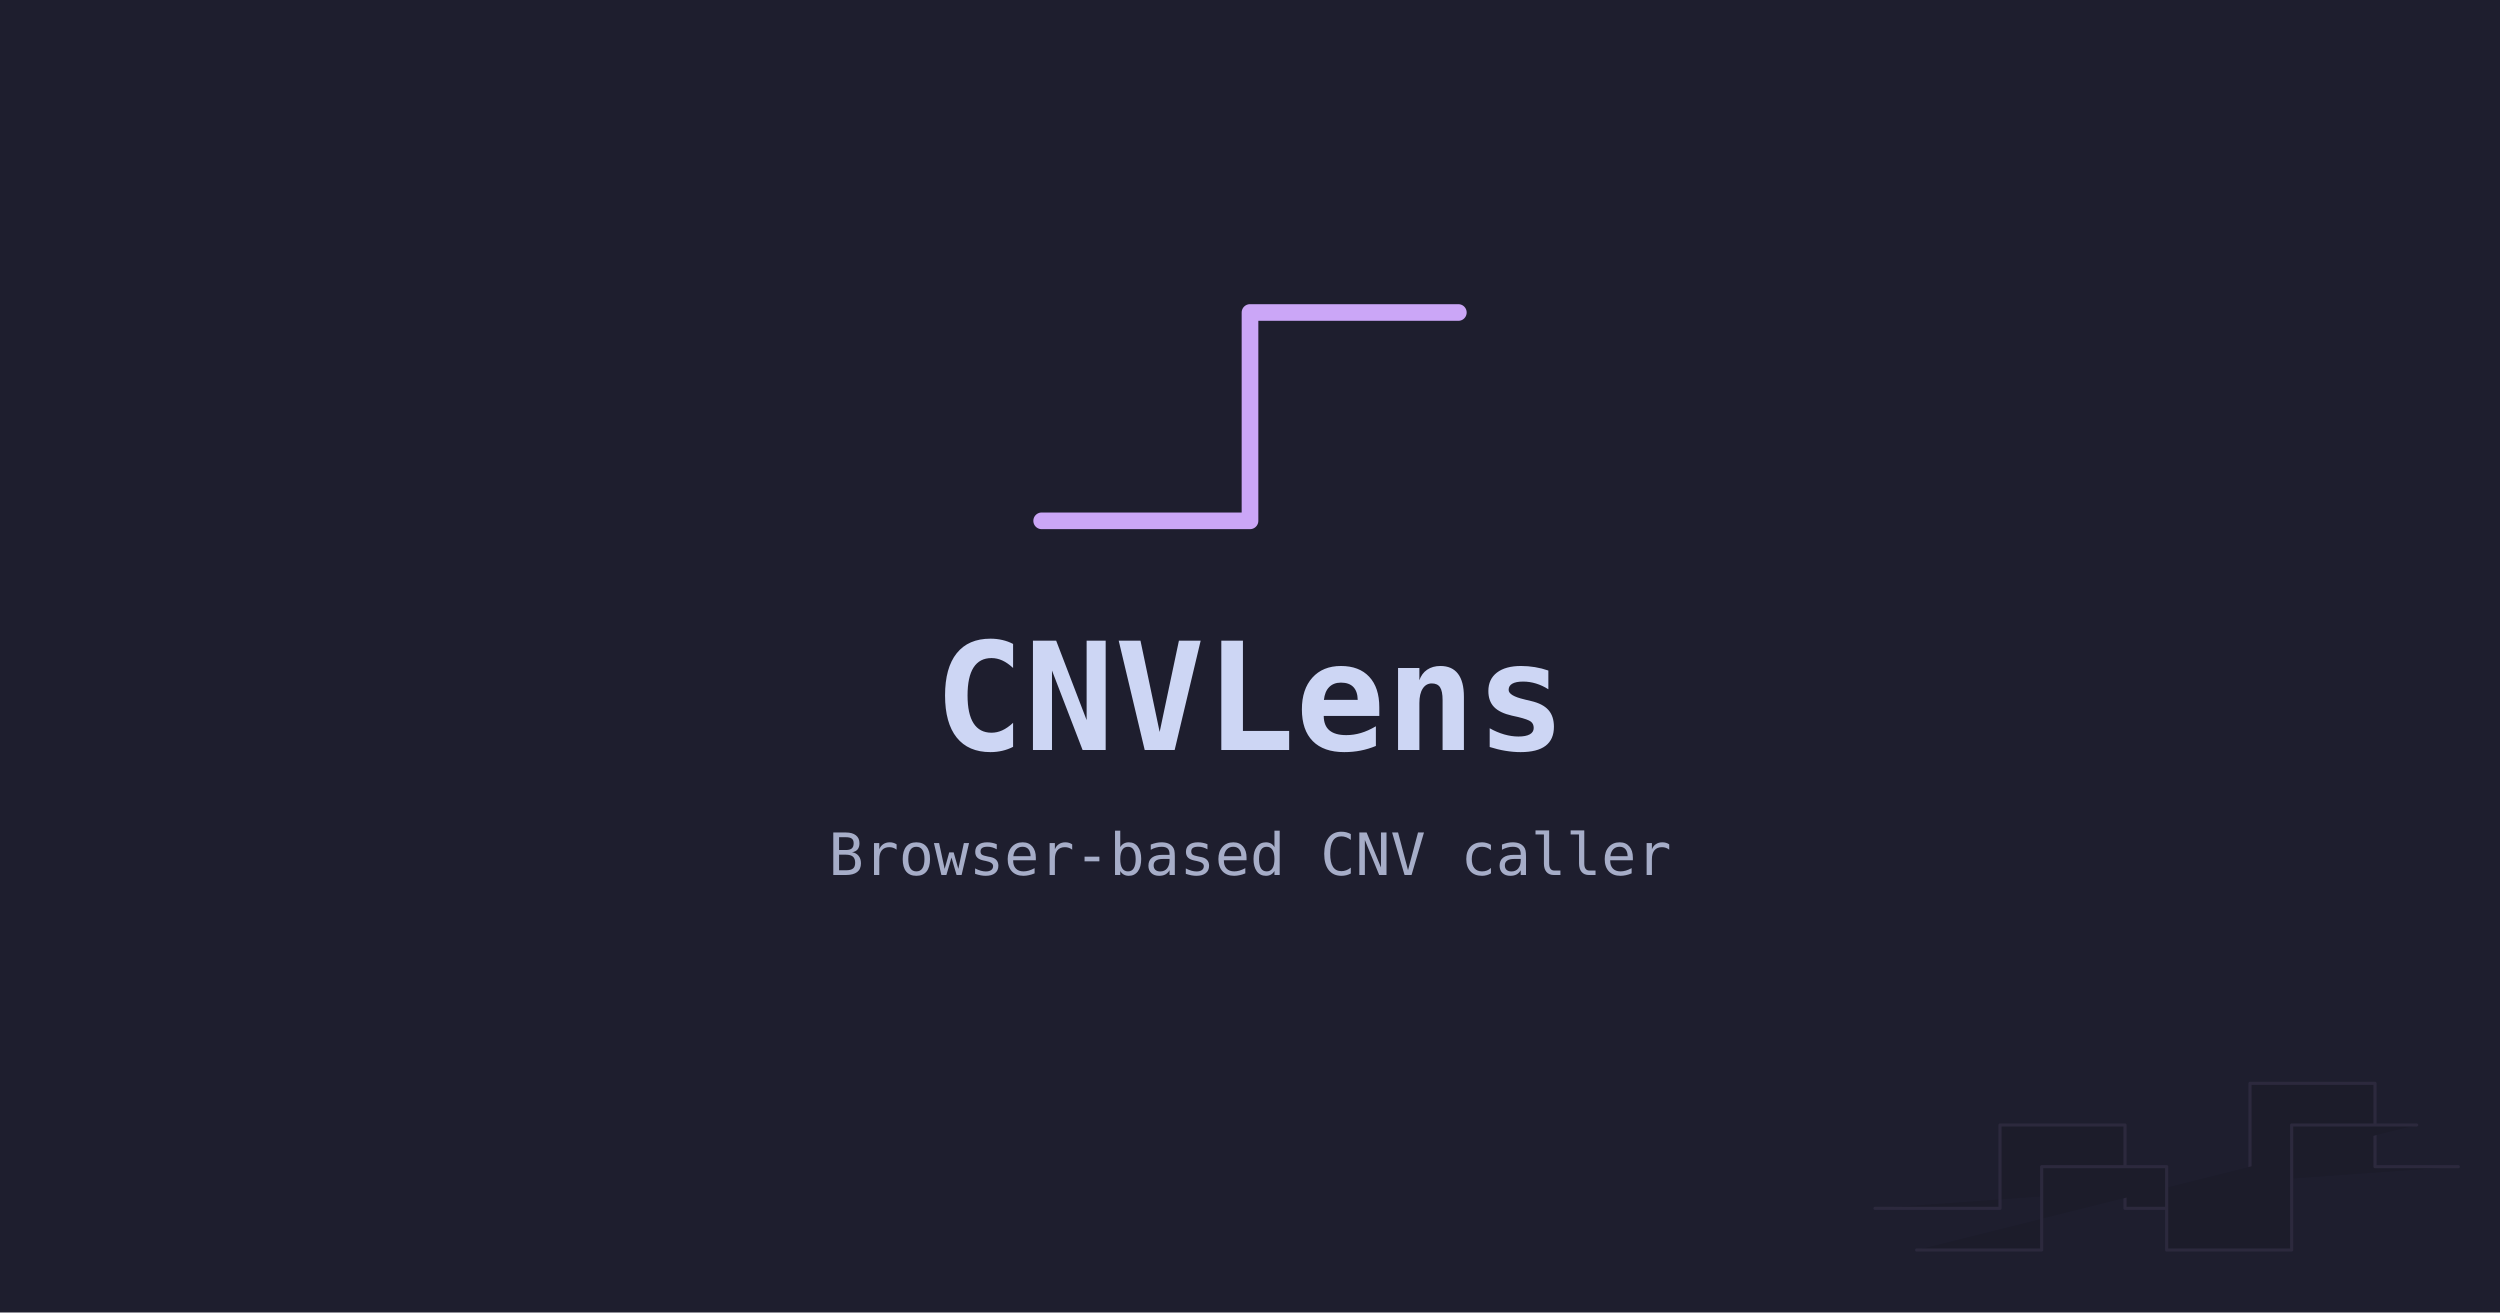
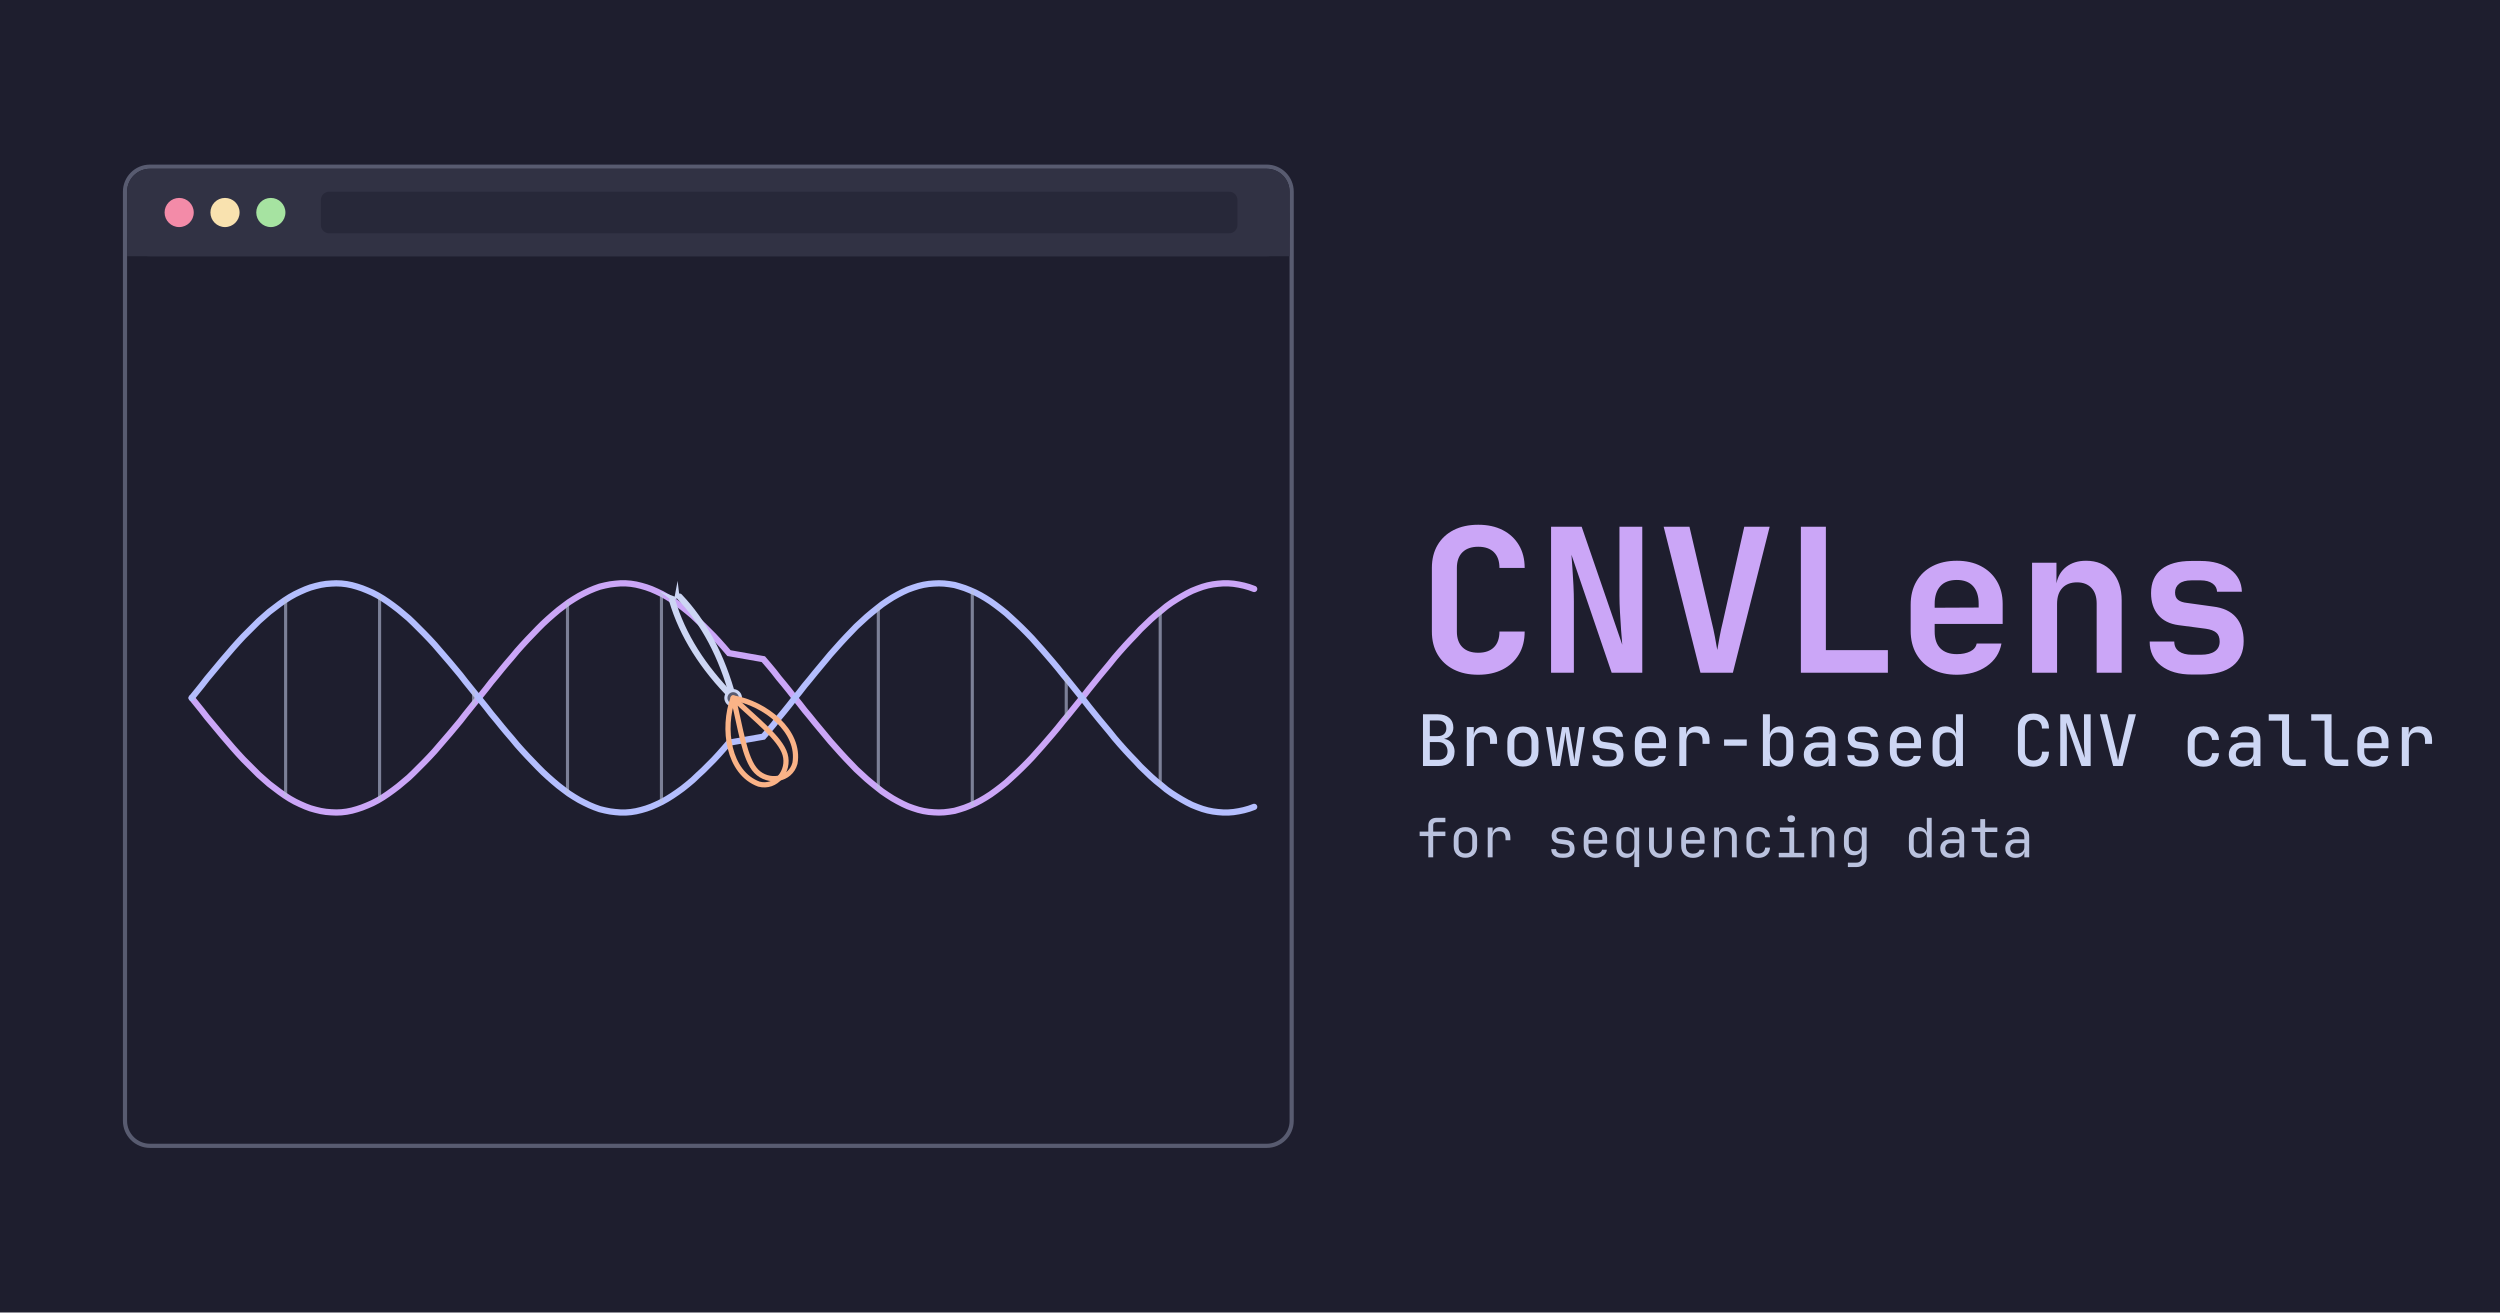
<svg xmlns="http://www.w3.org/2000/svg" width="1200" height="630" viewBox="0 0 1200 630">
  <rect width="1200" height="630" fill="#1e1e2e" />
-   <g stroke="#cba6f7" stroke-width="1.5" stroke-linecap="round" stroke-linejoin="round" opacity="0.08">
-     <path d="M900 580 L960 580 L960 540 L1020 540 L1020 580 L1080 580 L1080 520 L1140 520 L1140 560 L1180 560" />
-     <path d="M920 600 L980 600 L980 560 L1040 560 L1040 600 L1100 600 L1100 540 L1160 540" />
+   <rect x="60" y="80" width="560" height="470" rx="12" ry="12" fill="#1e1e2e" stroke="#585b70" stroke-width="2" />
+   <rect x="61" y="81" width="558" height="42" rx="11" ry="11" fill="#313244" />
+   <rect x="61" y="102" width="558" height="21" fill="#313244" />
+   <circle cx="86" cy="102" r="7" fill="#f38ba8" />
+   <circle cx="108" cy="102" r="7" fill="#f9e2af" />
+   <circle cx="130" cy="102" r="7" fill="#a6e3a1" />
+   <rect x="154" y="92" width="440" height="20" rx="4" ry="4" fill="#1e1e2e" opacity="0.5" />
+   <polyline points="92.0,335.0 94.5,338.1 97.0,341.2 99.4,344.3 101.9,347.3 104.4,350.3 106.9,353.3 109.4,356.2 111.8,359.0 114.3,361.8 116.8,364.5 119.3,367.0 121.8,369.5 124.2,371.9 126.7,374.1 129.2,376.3 131.7,378.2 134.2,380.1 136.6,381.8 139.1,383.4 141.6,384.8 144.1,386.0 146.6,387.1 149.0,388.0 151.5,388.7 154.0,389.3 156.5,389.7 159.0,389.9 161.4,390.0 163.9,389.9 166.4,389.6 168.9,389.1 171.4,388.4 173.8,387.6 176.3,386.6 178.8,385.5 181.3,384.2 183.8,382.7 186.2,381.1 188.7,379.3 191.2,377.4 193.7,375.3 196.2,373.2 198.6,370.9 201.1,368.4 203.6,365.9 206.1,363.3 208.6,360.6 211.0,357.8 213.5,354.9 216.0,352.0 218.5,349.0 221.0,346.0 223.4,342.9 225.9,339.8 228.4,336.7 230.9,333.6 233.4,330.5 235.8,327.4 238.3,324.4 240.8,321.3 243.3,318.3 245.8,315.4 248.2,312.5 250.7,309.7 253.2,307.0 255.7,304.4 258.2,301.8 260.6,299.4 263.1,297.1 265.6,294.9 268.1,292.8 270.6,290.9 273.0,289.1 275.5,287.5 278.0,286.0 280.5,284.7 283.0,283.5 285.4,282.5 287.9,281.6 290.4,281.0 292.9,280.5 295.4,280.2 297.8,280.0 300.3,280.0 302.8,280.2 305.3,280.6 307.8,281.2 310.2,281.9 312.7,282.8 315.2,283.9 317.7,285.1 320.2,286.5 322.6,288.0 325.1,289.7 327.6,291.5 330.1,293.5 332.6,295.6 335.0,297.9 337.5,300.2 340.0,302.7 342.5,305.2 345.0,307.9 347.4,310.6 349.9,313.5 366.4,316.4 368.9,319.3 371.4,322.3 373.8,325.4 376.3,328.4 378.8,331.5 381.3,334.7 383.8,337.8 386.2,340.9 388.7,343.9 391.2,347.0 393.7,350.0 396.2,353.0 398.6,355.9 401.1,358.7 403.6,361.5 406.1,364.2 408.6,366.8 411.0,369.3 413.5,371.6 416.0,373.9 418.5,376.0 421.0,378.0 423.4,379.9 425.9,381.6 428.4,383.2 430.9,384.6 433.4,385.9 435.8,387.0 438.3,387.9 440.8,388.7 443.3,389.3 445.8,389.7 448.2,389.9 450.7,390.0 453.2,389.9 455.7,389.6 458.2,389.2 460.6,388.5 463.1,387.7 465.6,386.7 468.1,385.6 470.6,384.3 473.0,382.9 475.5,381.3 478.0,379.5 480.5,377.6 483.0,375.6 485.4,373.4 487.9,371.1 490.4,368.7 492.9,366.2 495.4,363.6 497.8,360.9 500.3,358.1 502.8,355.2 505.3,352.3 507.8,349.3 510.2,346.3 512.7,343.3 515.2,340.2 517.7,337.1 520.2,334.0 522.6,330.9 525.1,327.8 527.6,324.7 530.1,321.7 532.6,318.7 535.0,315.7 537.5,312.8 540.0,310.0 542.5,307.3 545.0,304.7 547.4,302.1 549.9,299.7 552.4,297.3 554.9,295.1 557.4,293.1 559.8,291.1 562.3,289.3 564.8,287.7 567.3,286.2 569.8,284.8 572.2,283.6 574.7,282.6 577.2,281.7 579.7,281.0 582.2,280.5 584.6,280.2 587.1,280.0 589.6,280.0 592.1,280.2 594.6,280.6 597.0,281.1 599.5,281.8 602.0,282.7" fill="none" stroke="#cba6f7" stroke-width="3" stroke-linecap="round" />
+   <polyline points="92.0,335.0 94.5,331.9 97.0,328.8 99.4,325.7 101.9,322.7 104.4,319.7 106.9,316.7 109.4,313.8 111.8,311.0 114.3,308.2 116.8,305.5 119.3,303.0 121.8,300.5 124.2,298.1 126.7,295.9 129.2,293.7 131.7,291.8 134.2,289.9 136.6,288.2 139.1,286.6 141.6,285.2 144.1,284.0 146.6,282.9 149.0,282.0 151.5,281.3 154.0,280.7 156.5,280.3 159.0,280.1 161.4,280.0 163.9,280.1 166.4,280.4 168.9,280.9 171.4,281.6 173.8,282.4 176.3,283.4 178.8,284.5 181.3,285.8 183.8,287.3 186.2,288.9 188.7,290.7 191.2,292.6 193.7,294.7 196.2,296.8 198.6,299.1 201.1,301.6 203.6,304.1 206.1,306.7 208.6,309.4 211.0,312.2 213.5,315.1 216.0,318.0 218.5,321.0 221.0,324.0 223.4,327.1 225.9,330.2 228.4,333.3 230.9,336.4 233.4,339.5 235.8,342.6 238.3,345.6 240.8,348.7 243.3,351.7 245.8,354.6 248.2,357.5 250.7,360.3 253.2,363.0 255.7,365.6 258.2,368.2 260.6,370.6 263.1,372.9 265.6,375.1 268.1,377.2 270.6,379.1 273.0,380.9 275.5,382.5 278.0,384.0 280.5,385.3 283.0,386.5 285.4,387.5 287.9,388.4 290.4,389.0 292.9,389.5 295.4,389.8 297.8,390.0 300.3,390.0 302.8,389.8 305.3,389.4 307.8,388.8 310.2,388.1 312.7,387.2 315.2,386.1 317.7,384.9 320.2,383.5 322.6,382.0 325.1,380.3 327.6,378.5 330.1,376.5 332.6,374.4 335.0,372.1 337.5,369.8 340.0,367.3 342.5,364.8 345.0,362.1 347.4,359.4 349.9,356.5 366.4,353.6 368.9,350.7 371.4,347.7 373.8,344.6 376.3,341.6 378.8,338.5 381.3,335.3 383.8,332.2 386.2,329.1 388.7,326.1 391.2,323.0 393.7,320.0 396.2,317.0 398.6,314.1 401.1,311.3 403.6,308.5 406.1,305.8 408.6,303.2 411.0,300.7 413.5,298.4 416.0,296.1 418.5,294.0 421.0,292.0 423.4,290.1 425.9,288.4 428.4,286.8 430.9,285.4 433.4,284.1 435.8,283.0 438.3,282.1 440.8,281.3 443.3,280.7 445.8,280.3 448.2,280.1 450.7,280.0 453.2,280.1 455.7,280.4 458.2,280.8 460.6,281.5 463.1,282.3 465.6,283.3 468.1,284.4 470.6,285.7 473.0,287.1 475.5,288.7 478.0,290.5 480.5,292.4 483.0,294.4 485.4,296.6 487.9,298.9 490.4,301.3 492.9,303.8 495.4,306.4 497.8,309.1 500.3,311.9 502.8,314.8 505.3,317.7 507.8,320.7 510.2,323.7 512.7,326.7 515.2,329.8 517.7,332.9 520.2,336.0 522.6,339.1 525.1,342.2 527.6,345.3 530.1,348.3 532.6,351.3 535.0,354.3 537.5,357.2 540.0,360.0 542.5,362.7 545.0,365.3 547.4,367.9 549.9,370.3 552.4,372.7 554.9,374.9 557.4,376.9 559.8,378.9 562.3,380.7 564.8,382.3 567.3,383.8 569.8,385.2 572.2,386.4 574.7,387.4 577.2,388.3 579.7,389.0 582.2,389.5 584.6,389.8 587.1,390.0 589.6,390.0 592.1,389.8 594.6,389.4 597.0,388.9 599.5,388.2 602.0,387.3" fill="none" stroke="#b4befe" stroke-width="3" stroke-linecap="round" />
+   <line x1="137.1" y1="382.1" x2="137.1" y2="287.9" stroke="#bac2de" stroke-width="1.5" stroke-linecap="round" opacity="0.6" />
+   <line x1="182.2" y1="383.6" x2="182.2" y2="286.4" stroke="#bac2de" stroke-width="1.5" stroke-linecap="round" opacity="0.6" />
+   <line x1="227.3" y1="338.1" x2="227.3" y2="331.9" stroke="#bac2de" stroke-width="1.5" stroke-linecap="round" opacity="0.6" />
+   <line x1="272.4" y1="289.6" x2="272.4" y2="380.4" stroke="#bac2de" stroke-width="1.5" stroke-linecap="round" opacity="0.6" />
+   <line x1="317.5" y1="285.0" x2="317.5" y2="385.0" stroke="#bac2de" stroke-width="1.5" stroke-linecap="round" opacity="0.6" />
+   <line x1="421.6" y1="378.6" x2="421.6" y2="291.4" stroke="#bac2de" stroke-width="1.5" stroke-linecap="round" opacity="0.6" />
+   <line x1="466.7" y1="386.3" x2="466.7" y2="283.7" stroke="#bac2de" stroke-width="1.5" stroke-linecap="round" opacity="0.6" />
+   <line x1="511.8" y1="344.4" x2="511.8" y2="325.6" stroke="#bac2de" stroke-width="1.5" stroke-linecap="round" opacity="0.6" />
+   <line x1="556.9" y1="293.4" x2="556.9" y2="376.6" stroke="#bac2de" stroke-width="1.5" stroke-linecap="round" opacity="0.6" />
+   <g transform="translate(351.92, 335) rotate(-30)">
+     <path d="M0,0 Q-8,-30 -2,-55" fill="none" stroke="#cdd6f4" stroke-width="3" stroke-linecap="round" />
+     <path d="M0,0 Q8,-30 2,-55" fill="none" stroke="#cdd6f4" stroke-width="3" stroke-linecap="round" />
+     <path d="M-2,-55 L-5,-62 L1,-55" fill="#cdd6f4" stroke="none" />
+     <path d="M2,-55 L5,-62 L-1,-55" fill="#cdd6f4" stroke="none" />
+     <circle cx="0" cy="0" r="3.5" fill="#585b70" stroke="#cdd6f4" stroke-width="1.5" />
+     <path d="M0,0 C-12,10 -20,30 -10,42 C-4,48 6,44 8,36 C10,28 4,14 0,0Z" fill="none" stroke="#fab387" stroke-width="2.5" stroke-linejoin="round" />
+     <path d="M0,0 C12,10 20,30 10,42 C4,48 -6,44 -8,36 C-10,28 -4,14 0,0Z" fill="none" stroke="#fab387" stroke-width="2.5" stroke-linejoin="round" />
  </g>
-   <g transform="translate(600,200)" stroke="#cba6f7" stroke-width="8" stroke-linecap="round" stroke-linejoin="round" fill="none">
-     <path d="M-100 50 L0 50 L0 -50 L100 -50" />
-   </g>
-   <text x="600" y="360" text-anchor="middle" font-family="'JetBrains Mono', monospace" font-weight="700" font-size="72" fill="#cdd6f4">CNVLens</text>
-   <text x="600" y="420" text-anchor="middle" font-family="'JetBrains Mono', monospace" font-weight="400" font-size="28" fill="#a6adc8">Browser-based CNV caller</text>
+   <path d="M709.57 323.88L709.57 323.88Q702.75 323.88 697.76 321.34Q692.77 318.79 690.03 314.14Q687.30 309.48 687.30 303.14L687.30 303.14L687.30 272.62Q687.30 266.28 690.03 261.62Q692.77 256.97 697.76 254.42Q702.75 251.88 709.57 251.88L709.57 251.88Q716.29 251.88 721.28 254.42Q726.27 256.97 729.06 261.62Q731.84 266.28 731.84 272.62L731.84 272.62L719.74 272.62Q719.74 267.72 717.10 265.08Q714.46 262.44 709.57 262.44L709.57 262.44Q704.67 262.44 701.98 265.08Q699.30 267.72 699.30 272.62L699.30 272.62L699.30 303.14Q699.30 308.04 701.98 310.68Q704.67 313.32 709.57 313.32L709.57 313.32Q714.46 313.32 717.10 310.68Q719.74 308.04 719.74 303.14L719.74 303.14L731.84 303.14Q731.84 309.48 729.06 314.14Q726.27 318.79 721.28 321.34Q716.29 323.88 709.57 323.88ZM755.46 322.92L744.51 322.92L744.51 252.84L759.20 252.84L778.69 309.48Q778.40 306.41 778.11 302.23Q777.82 298.06 777.58 293.74Q777.34 289.42 777.34 286.06L777.34 286.06L777.34 252.84L788.29 252.84L788.29 322.92L773.60 322.92L754.30 266.28Q754.50 269.06 754.78 273Q755.07 276.94 755.26 281.06Q755.46 285.19 755.46 288.65L755.46 288.65L755.46 322.92ZM831.78 322.92L816.22 322.92L798.56 252.84L810.94 252.84L821.60 298.54Q822.46 301.90 823.18 305.78Q823.90 309.67 824.29 311.98L824.29 311.98Q824.67 309.67 825.39 305.78Q826.11 301.90 826.98 298.44L826.98 298.44L837.25 252.84L849.44 252.84L831.78 322.92ZM906.18 322.92L864.42 322.92L864.42 252.84L876.42 252.84L876.42 312.07L906.18 312.07L906.18 322.92ZM939.30 323.88L939.30 323.88Q932.58 323.88 927.58 321.29Q922.59 318.70 919.86 313.94Q917.12 309.19 917.12 302.76L917.12 302.76L917.12 290.28Q917.12 283.85 919.86 279.10Q922.59 274.34 927.58 271.75Q932.58 269.16 939.30 269.16L939.30 269.16Q945.92 269.16 950.86 271.75Q955.81 274.34 958.54 279Q961.28 283.66 961.28 289.90L961.28 289.90L961.28 299.50L928.64 299.50L928.64 303.14Q928.64 308.52 931.42 311.26Q934.21 313.99 939.30 313.99L939.30 313.99Q943.04 313.99 945.68 312.70Q948.32 311.40 948.80 308.90L948.80 308.90L960.70 308.90Q959.46 315.72 953.60 319.80Q947.74 323.88 939.30 323.88ZM928.64 289.90L928.64 289.90L928.64 291.72L949.76 291.62L949.76 289.80Q949.76 284.33 947.07 281.35Q944.38 278.38 939.30 278.38L939.30 278.38Q934.02 278.38 931.33 281.40Q928.64 284.42 928.64 289.90ZM987.39 322.92L975.39 322.92L975.39 270.12L987.10 270.12L987.10 280.01Q988.06 275.02 991.81 272.09Q995.55 269.16 1001.31 269.16L1001.31 269.16Q1009.09 269.16 1013.74 274.34Q1018.40 279.53 1018.40 288.26L1018.40 288.26L1018.40 322.92L1006.40 322.92L1006.40 289.70Q1006.40 284.81 1003.86 282.17Q1001.31 279.53 996.99 279.53L996.99 279.53Q992.48 279.53 989.94 282.22Q987.39 284.90 987.39 289.90L987.39 289.90L987.39 322.92ZM1056.42 323.78L1052.19 323.78Q1042.78 323.78 1037.31 319.51Q1031.84 315.24 1031.84 307.94L1031.84 307.94L1043.65 307.94Q1043.65 311.02 1045.90 312.65Q1048.16 314.28 1052.19 314.28L1052.19 314.28L1056.42 314.28Q1060.74 314.28 1063.09 312.65Q1065.44 311.02 1065.44 307.94L1065.44 307.94Q1065.44 305.06 1063.81 303.67Q1062.18 302.28 1058.82 301.80L1058.82 301.80L1045.66 300.07Q1039.33 299.21 1035.92 295.18Q1032.51 291.14 1032.51 284.71L1032.51 284.71Q1032.51 277.22 1037.50 273.24Q1042.50 269.26 1051.90 269.26L1051.90 269.26L1056.32 269.26Q1065.15 269.26 1070.53 273.29Q1075.90 277.32 1076.10 284.04L1076.10 284.04L1064.19 284.04Q1064.10 281.54 1061.98 280.06Q1059.87 278.57 1056.32 278.57L1056.32 278.57L1051.90 278.57Q1048.06 278.57 1046.05 280.15Q1044.03 281.74 1044.03 284.42L1044.03 284.42Q1044.03 286.82 1045.52 287.98Q1047.01 289.13 1049.89 289.42L1049.89 289.42L1062.27 291.14Q1069.57 292.01 1073.26 296.28Q1076.96 300.55 1076.96 307.75L1076.96 307.75Q1076.96 315.43 1071.73 319.61Q1066.50 323.78 1056.42 323.78L1056.42 323.78Z" fill="#cba6f7" />
+   <path d="M690.68 367.68L683.03 367.68L683.03 342.86L690.20 342.86Q693.63 342.86 695.62 344.58Q697.61 346.29 697.61 349.29L697.61 349.29Q697.61 351.22 696.40 352.74Q695.20 354.25 693.29 354.59L693.29 354.59L693.29 354.69Q694.72 354.86 695.83 355.71Q696.93 356.56 697.56 357.87Q698.19 359.18 698.19 360.74L698.19 360.74Q698.19 363.94 696.17 365.81Q694.14 367.68 690.68 367.68L690.68 367.68ZM686.32 345.82L686.32 353.33L690.17 353.33Q692.07 353.33 693.16 352.33Q694.25 351.33 694.25 349.59L694.25 349.59Q694.25 347.82 693.16 346.82Q692.07 345.82 690.20 345.82L690.20 345.82L686.32 345.82ZM686.32 356.19L686.32 364.72L690.37 364.72Q692.44 364.72 693.63 363.62Q694.82 362.51 694.82 360.61L694.82 360.61Q694.82 358.64 693.63 357.41Q692.44 356.19 690.37 356.19L690.37 356.19L686.32 356.19ZM707.44 367.68L704.07 367.68L704.07 348.98L707.40 348.98L707.40 352.58L707.44 352.58Q707.71 350.75 709.02 349.69Q710.33 348.64 712.50 348.64L712.50 348.64Q715.39 348.64 716.99 350.43Q718.59 352.21 718.59 355.44L718.59 355.44L718.59 357.07L715.22 357.07L715.22 355.47Q715.22 351.56 711.38 351.56L711.38 351.56Q709.44 351.56 708.44 352.69Q707.44 353.81 707.44 355.88L707.44 355.88L707.44 367.68ZM731 367.95L731 367.95Q727.57 367.95 725.54 365.98Q723.52 364.01 723.52 360.47L723.52 360.47L723.52 356.19Q723.52 352.65 725.54 350.68Q727.57 348.71 731 348.71L731 348.71Q734.43 348.71 736.46 350.68Q738.48 352.65 738.48 356.19L738.48 356.19L738.48 360.47Q738.48 364.01 736.46 365.98Q734.43 367.95 731 367.95ZM731 364.99L731 364.99Q732.90 364.99 734.01 363.92Q735.11 362.85 735.11 360.78L735.11 360.78L735.11 355.88Q735.11 353.81 734.01 352.74Q732.90 351.67 731 351.67L731 351.67Q729.10 351.67 727.99 352.74Q726.89 353.81 726.89 355.88L726.89 355.88L726.89 360.78Q726.89 362.85 727.99 363.92Q729.10 364.99 731 364.99ZM748.78 367.68L745.14 367.68L742.12 348.98L744.97 348.98L746.81 361.73Q746.91 362.58 747.01 363.57Q747.12 364.55 747.15 365.16L747.15 365.16Q747.22 364.55 747.32 363.57Q747.42 362.58 747.56 361.73L747.56 361.73L749.80 348.98L753.00 348.98L755.24 361.73Q755.38 362.58 755.50 363.55Q755.62 364.52 755.68 365.16L755.68 365.16Q755.75 364.52 755.85 363.55Q755.96 362.58 756.06 361.73L756.06 361.73L757.96 348.98L760.68 348.98L757.52 367.68L753.92 367.68L751.84 355.10Q751.71 354.18 751.59 353.06Q751.47 351.94 751.40 351.29L751.40 351.29Q751.37 351.94 751.21 353.06Q751.06 354.18 750.92 355.10L750.92 355.10L748.78 367.68ZM772.55 367.95L771.05 367.95Q767.86 367.95 766.09 366.52Q764.32 365.10 764.32 362.51L764.32 362.51L767.65 362.51Q767.65 363.74 768.55 364.43Q769.45 365.13 771.05 365.13L771.05 365.13L772.55 365.13Q774.21 365.13 775.11 364.42Q776.02 363.70 776.02 362.41L776.02 362.41Q776.02 360.13 773.77 359.86L773.77 359.86L768.74 359.15Q766.73 358.84 765.65 357.50Q764.56 356.15 764.56 354.01L764.56 354.01Q764.56 351.50 766.26 350.10Q767.96 348.71 771.02 348.71L771.02 348.71L772.51 348.71Q775.37 348.71 777.14 350.07Q778.91 351.43 779.01 353.67L779.01 353.67L775.61 353.67Q775.54 352.72 774.72 352.09Q773.91 351.46 772.51 351.46L772.51 351.46L771.02 351.46Q769.49 351.46 768.65 352.14Q767.82 352.82 767.82 353.98L767.82 353.98Q767.82 355.85 769.69 356.09L769.69 356.09L774.42 356.77Q779.28 357.41 779.28 362.41L779.28 362.41Q779.28 365.06 777.53 366.51Q775.78 367.95 772.55 367.95L772.55 367.95ZM792.20 368.02L792.20 368.02Q788.83 368.02 786.78 366.01Q784.72 364.01 784.72 360.54L784.72 360.54L784.72 356.12Q784.72 352.65 786.78 350.65Q788.83 348.64 792.20 348.64L792.20 348.64Q794.44 348.64 796.13 349.54Q797.81 350.44 798.74 352.06Q799.68 353.67 799.68 355.81L799.68 355.81L799.68 359.18L788.02 359.18L788.02 360.81Q788.02 362.85 789.14 364.01Q790.26 365.16 792.20 365.16L792.20 365.16Q793.83 365.16 794.89 364.55Q795.94 363.94 796.14 362.85L796.14 362.85L799.51 362.85Q799.17 365.23 797.16 366.63Q795.16 368.02 792.20 368.02ZM788.02 355.81L788.02 355.81L788.02 356.70L796.38 356.70L796.38 355.81Q796.38 353.67 795.29 352.52Q794.21 351.36 792.20 351.36L792.20 351.36Q790.19 351.36 789.11 352.52Q788.02 353.67 788.02 355.81ZM809.44 367.68L806.07 367.68L806.07 348.98L809.40 348.98L809.40 352.58L809.44 352.58Q809.71 350.75 811.02 349.69Q812.33 348.64 814.50 348.64L814.50 348.64Q817.39 348.64 818.99 350.43Q820.59 352.21 820.59 355.44L820.59 355.44L820.59 357.07L817.22 357.07L817.22 355.47Q817.22 351.56 813.38 351.56L813.38 351.56Q811.44 351.56 810.44 352.69Q809.44 353.81 809.44 355.88L809.44 355.88L809.44 367.68ZM838.44 357.96L827.56 357.96L827.56 354.93L838.44 354.93L838.44 357.96ZM854.66 368.02L854.66 368.02Q852.55 368.02 851.19 366.97Q849.83 365.91 849.52 364.04L849.52 364.04L849.52 364.04L849.52 367.68L846.19 367.68L846.19 342.86L849.56 342.86L849.56 348.23L849.49 352.58L849.49 352.58Q849.80 350.75 851.17 349.69Q852.55 348.64 854.66 348.64L854.66 348.64Q857.45 348.64 859.11 350.53Q860.78 352.41 860.78 355.64L860.78 355.64L860.78 361.02Q860.78 364.25 859.11 366.13Q857.45 368.02 854.66 368.02ZM853.47 365.10L853.47 365.10Q855.34 365.10 856.37 364.13Q857.41 363.16 857.41 360.98L857.41 360.98L857.41 355.68Q857.41 353.50 856.37 352.53Q855.34 351.56 853.47 351.56L853.47 351.56Q851.67 351.56 850.61 352.69Q849.56 353.81 849.56 355.85L849.56 355.85L849.56 360.81Q849.56 362.85 850.61 363.97Q851.67 365.10 853.47 365.10ZM872.07 368.02L872.07 368.02Q869.18 368.02 867.49 366.41Q865.81 364.79 865.81 362.17L865.81 362.17Q865.81 359.55 867.56 357.96Q869.31 356.36 872.17 356.36L872.17 356.36L877.64 356.36L877.64 354.93Q877.64 351.50 873.83 351.50L873.83 351.50Q872.13 351.50 871.10 352.13Q870.06 352.75 869.99 353.88L869.99 353.88L866.66 353.88Q866.83 351.60 868.73 350.12Q870.64 348.64 873.83 348.64L873.83 348.64Q877.27 348.64 879.14 350.27Q881.01 351.90 881.01 354.86L881.01 354.86L881.01 367.68L877.71 367.68L877.71 364.25L877.64 364.25Q877.40 365.98 875.92 367Q874.45 368.02 872.07 368.02ZM872.95 365.20L872.95 365.20Q875.09 365.20 876.37 364.16Q877.64 363.12 877.64 361.32L877.64 361.32L877.64 358.84L872.47 358.84Q871.01 358.84 870.11 359.71Q869.21 360.57 869.21 362.00L869.21 362.00Q869.21 363.46 870.20 364.33Q871.18 365.20 872.95 365.20ZM894.95 367.95L893.45 367.95Q890.26 367.95 888.49 366.52Q886.72 365.10 886.72 362.51L886.72 362.51L890.05 362.51Q890.05 363.74 890.95 364.43Q891.85 365.13 893.45 365.13L893.45 365.13L894.95 365.13Q896.61 365.13 897.51 364.42Q898.42 363.70 898.42 362.41L898.42 362.41Q898.42 360.13 896.17 359.86L896.17 359.86L891.14 359.15Q889.13 358.84 888.05 357.50Q886.96 356.15 886.96 354.01L886.96 354.01Q886.96 351.50 888.66 350.10Q890.36 348.71 893.42 348.71L893.42 348.71L894.91 348.71Q897.77 348.71 899.54 350.07Q901.31 351.43 901.41 353.67L901.41 353.67L898.01 353.67Q897.94 352.72 897.12 352.09Q896.31 351.46 894.91 351.46L894.91 351.46L893.42 351.46Q891.89 351.46 891.05 352.14Q890.22 352.82 890.22 353.98L890.22 353.98Q890.22 355.85 892.09 356.09L892.09 356.09L896.82 356.77Q901.68 357.41 901.68 362.41L901.68 362.41Q901.68 365.06 899.93 366.51Q898.18 367.95 894.95 367.95L894.95 367.95ZM914.60 368.02L914.60 368.02Q911.23 368.02 909.18 366.01Q907.12 364.01 907.12 360.54L907.12 360.54L907.12 356.12Q907.12 352.65 909.18 350.65Q911.23 348.64 914.60 348.64L914.60 348.64Q916.84 348.64 918.53 349.54Q920.21 350.44 921.14 352.06Q922.08 353.67 922.08 355.81L922.08 355.81L922.08 359.18L910.42 359.18L910.42 360.81Q910.42 362.85 911.54 364.01Q912.66 365.16 914.60 365.16L914.60 365.16Q916.23 365.16 917.29 364.55Q918.34 363.94 918.54 362.85L918.54 362.85L921.91 362.85Q921.57 365.23 919.56 366.63Q917.56 368.02 914.60 368.02ZM910.42 355.81L910.42 355.81L910.42 356.70L918.78 356.70L918.78 355.81Q918.78 353.67 917.69 352.52Q916.61 351.36 914.60 351.36L914.60 351.36Q912.59 351.36 911.51 352.52Q910.42 353.67 910.42 355.81ZM933.78 368.02L933.78 368.02Q930.95 368.02 929.29 366.13Q927.62 364.25 927.62 361.02L927.62 361.02L927.62 355.64Q927.62 352.41 929.29 350.53Q930.95 348.64 933.78 348.64L933.78 348.64Q935.85 348.64 937.23 349.69Q938.60 350.75 938.91 352.58L938.91 352.58L938.91 352.58L938.84 348.23L938.84 342.86L942.21 342.86L942.21 367.68L938.88 367.68L938.88 364.04L938.88 364.04Q938.57 365.91 937.21 366.97Q935.85 368.02 933.78 368.02ZM934.93 365.10L934.93 365.10Q936.73 365.10 937.79 363.97Q938.84 362.85 938.84 360.81L938.84 360.81L938.84 355.85Q938.84 353.81 937.79 352.69Q936.73 351.56 934.93 351.56L934.93 351.56Q933.06 351.56 932.02 352.53Q930.99 353.50 930.99 355.68L930.99 355.68L930.99 360.98Q930.99 363.16 932.02 364.13Q933.06 365.10 934.93 365.10ZM976.07 368.02L976.07 368.02Q972.64 368.02 970.61 366.10Q968.59 364.18 968.59 360.81L968.59 360.81L968.59 349.69Q968.59 346.36 970.61 344.44Q972.64 342.52 976.07 342.52L976.07 342.52Q979.47 342.52 981.49 344.46Q983.52 346.40 983.52 349.69L983.52 349.69L980.15 349.69Q980.15 347.69 979.06 346.60Q977.98 345.51 976.07 345.51L976.07 345.51Q974.13 345.51 973.05 346.60Q971.96 347.69 971.96 349.69L971.96 349.69L971.96 360.81Q971.96 362.85 973.05 363.94Q974.13 365.03 976.07 365.03L976.07 365.03Q977.98 365.03 979.06 363.94Q980.15 362.85 980.15 360.81L980.15 360.81L983.52 360.81Q983.52 364.14 981.49 366.08Q979.47 368.02 976.07 368.02ZM992.09 367.68L988.92 367.68L988.92 342.86L993.28 342.86L1000.69 363.80Q1000.59 362.92 1000.50 361.61Q1000.42 360.30 1000.36 358.89Q1000.31 357.48 1000.31 356.22L1000.31 356.22L1000.31 342.86L1003.51 342.86L1003.51 367.68L999.12 367.68L991.78 346.74Q991.85 347.62 991.92 348.89Q991.98 350.17 992.03 351.56Q992.09 352.96 992.09 354.18L992.09 354.18L992.09 367.68ZM1018.84 367.68L1014.32 367.68L1007.96 342.86L1011.43 342.86L1015.55 359.59Q1015.95 361.19 1016.24 362.67Q1016.53 364.14 1016.67 364.93L1016.67 364.93Q1016.77 364.14 1017.09 362.65Q1017.42 361.15 1017.79 359.55L1017.79 359.55L1021.77 342.86L1025.24 342.86L1018.84 367.68ZM1057.67 368.02L1057.67 368.02Q1054.24 368.02 1052.16 366.10Q1050.09 364.18 1050.09 360.81L1050.09 360.81L1050.09 355.81Q1050.09 352.48 1052.16 350.56Q1054.24 348.64 1057.67 348.64L1057.67 348.64Q1060.97 348.64 1062.99 350.39Q1065.02 352.14 1065.12 355.17L1065.12 355.17L1061.79 355.17Q1061.68 353.47 1060.58 352.53Q1059.47 351.60 1057.67 351.60L1057.67 351.60Q1055.73 351.60 1054.59 352.70Q1053.46 353.81 1053.46 355.81L1053.46 355.81L1053.46 360.81Q1053.46 362.85 1054.59 363.94Q1055.73 365.03 1057.67 365.03L1057.67 365.03Q1059.51 365.03 1060.60 364.11Q1061.68 363.19 1061.79 361.49L1061.79 361.49L1065.12 361.49Q1065.02 364.52 1062.99 366.27Q1060.97 368.02 1057.67 368.02ZM1076.07 368.02L1076.07 368.02Q1073.18 368.02 1071.49 366.41Q1069.81 364.79 1069.81 362.17L1069.81 362.17Q1069.81 359.55 1071.56 357.96Q1073.31 356.36 1076.17 356.36L1076.17 356.36L1081.64 356.36L1081.64 354.93Q1081.64 351.50 1077.83 351.50L1077.83 351.50Q1076.13 351.50 1075.10 352.13Q1074.06 352.75 1073.99 353.88L1073.99 353.88L1070.66 353.88Q1070.83 351.60 1072.73 350.12Q1074.64 348.64 1077.83 348.64L1077.83 348.64Q1081.27 348.64 1083.14 350.27Q1085.01 351.90 1085.01 354.86L1085.01 354.86L1085.01 367.68L1081.71 367.68L1081.71 364.25L1081.64 364.25Q1081.40 365.98 1079.92 367Q1078.45 368.02 1076.07 368.02ZM1076.95 365.20L1076.95 365.20Q1079.09 365.20 1080.37 364.16Q1081.64 363.12 1081.64 361.32L1081.64 361.32L1081.64 358.84L1076.47 358.84Q1075.01 358.84 1074.11 359.71Q1073.21 360.57 1073.21 362.00L1073.21 362.00Q1073.21 363.46 1074.20 364.33Q1075.18 365.20 1076.95 365.20ZM1106.77 367.68L1100.99 367.68Q1098.44 367.68 1096.91 366.18Q1095.38 364.69 1095.38 362.21L1095.38 362.21L1095.38 345.92L1088.99 345.92L1088.99 342.86L1098.74 342.86L1098.74 362.17Q1098.74 363.29 1099.37 363.96Q1100.00 364.62 1101.09 364.62L1101.09 364.62L1106.77 364.62L1106.77 367.68ZM1127.17 367.68L1121.39 367.68Q1118.84 367.68 1117.31 366.18Q1115.78 364.69 1115.78 362.21L1115.78 362.21L1115.78 345.92L1109.39 345.92L1109.39 342.86L1119.14 342.86L1119.14 362.17Q1119.14 363.29 1119.77 363.96Q1120.40 364.62 1121.49 364.62L1121.49 364.62L1127.17 364.62L1127.17 367.68ZM1139.00 368.02L1139.00 368.02Q1135.63 368.02 1133.58 366.01Q1131.52 364.01 1131.52 360.54L1131.52 360.54L1131.52 356.12Q1131.52 352.65 1133.58 350.65Q1135.63 348.64 1139.00 348.64L1139.00 348.64Q1141.24 348.64 1142.93 349.54Q1144.61 350.44 1145.55 352.06Q1146.48 353.67 1146.48 355.81L1146.48 355.81L1146.48 359.18L1134.82 359.18L1134.82 360.81Q1134.82 362.85 1135.94 364.01Q1137.06 365.16 1139.00 365.16L1139.00 365.16Q1140.63 365.16 1141.69 364.55Q1142.74 363.94 1142.94 362.85L1142.94 362.85L1146.31 362.85Q1145.97 365.23 1143.96 366.63Q1141.96 368.02 1139.00 368.02ZM1134.82 355.81L1134.82 355.81L1134.82 356.70L1143.18 356.70L1143.18 355.81Q1143.18 353.67 1142.09 352.52Q1141.01 351.36 1139.00 351.36L1139.00 351.36Q1136.99 351.36 1135.91 352.52Q1134.82 353.67 1134.82 355.81ZM1156.24 367.68L1152.87 367.68L1152.87 348.98L1156.20 348.98L1156.20 352.58L1156.24 352.58Q1156.51 350.75 1157.82 349.69Q1159.13 348.64 1161.30 348.64L1161.30 348.64Q1164.19 348.64 1165.79 350.43Q1167.39 352.21 1167.39 355.44L1167.39 355.44L1167.39 357.07L1164.02 357.07L1164.02 355.47Q1164.02 351.56 1160.18 351.56L1160.18 351.56Q1158.24 351.56 1157.24 352.69Q1156.24 353.81 1156.24 355.88L1156.24 355.88L1156.24 367.68Z" fill="#cdd6f4" />
+   <path d="M687.93 411.52L685.59 411.52L685.59 401.30L681.43 401.30L681.43 399.17L685.59 399.17L685.59 396.18Q685.59 394.49 686.66 393.51Q687.72 392.54 689.59 392.54L689.59 392.54L693.78 392.54L693.78 394.67L689.59 394.67Q687.93 394.67 687.93 396.18L687.93 396.18L687.93 399.17L693.78 399.17L693.78 401.30L687.93 401.30L687.93 411.52ZM703.40 411.73L703.40 411.73Q700.83 411.73 699.31 410.22Q697.78 408.71 697.78 406.01L697.78 406.01L697.78 402.73Q697.78 400.00 699.29 398.51Q700.80 397.01 703.40 397.01L703.40 397.01Q706 397.01 707.51 398.51Q709.02 400.00 709.02 402.73L709.02 402.73L709.02 406.01Q709.02 408.71 707.50 410.22Q705.97 411.73 703.40 411.73ZM703.40 409.65L703.40 409.65Q704.93 409.65 705.81 408.79Q706.68 407.93 706.68 406.27L706.68 406.27L706.68 402.47Q706.68 400.81 705.81 399.95Q704.93 399.09 703.40 399.09L703.40 399.09Q701.89 399.09 701.01 399.95Q700.12 400.81 700.12 402.47L700.12 402.47L700.12 406.27Q700.12 407.93 701.01 408.79Q701.89 409.65 703.40 409.65ZM716.45 411.52L714.11 411.52L714.11 397.22L716.45 397.22L716.45 399.95L716.50 399.95Q716.69 398.57 717.67 397.77Q718.66 396.96 720.33 396.96L720.33 396.96Q722.56 396.96 723.77 398.30Q724.98 399.64 724.98 402.11L724.98 402.11L724.98 403.33L722.64 403.33L722.64 402.11Q722.64 398.99 719.60 398.99L719.60 398.99Q718.06 398.99 717.26 399.87Q716.45 400.76 716.45 402.42L716.45 402.42L716.45 411.52ZM750.77 411.73L749.63 411.73Q747.24 411.73 745.92 410.65Q744.61 409.57 744.61 407.59L744.61 407.59L746.95 407.59Q746.95 408.58 747.65 409.14Q748.35 409.70 749.63 409.70L749.63 409.70L750.77 409.70Q752.07 409.70 752.79 409.13Q753.50 408.56 753.50 407.52L753.50 407.52Q753.50 405.67 751.81 405.44L751.81 405.44L747.86 404.86Q746.40 404.66 745.60 403.65Q744.79 402.65 744.79 401.02L744.79 401.02Q744.79 399.14 746.08 398.08Q747.37 397.01 749.63 397.01L749.63 397.01L750.77 397.01Q752.85 397.01 754.17 398.04Q755.48 399.07 755.58 400.73L755.58 400.73L753.22 400.73Q753.16 399.98 752.50 399.48Q751.84 398.99 750.77 398.99L750.77 398.99L749.63 398.99Q748.43 398.99 747.76 399.53Q747.08 400.08 747.08 401.02L747.08 401.02Q747.08 402.52 748.46 402.73L748.46 402.73L752.15 403.25Q755.79 403.77 755.79 407.52L755.79 407.52Q755.79 409.52 754.48 410.62Q753.16 411.73 750.77 411.73L750.77 411.73ZM765.80 411.78L765.80 411.78Q763.28 411.78 761.73 410.26Q760.18 408.74 760.18 406.06L760.18 406.06L760.18 402.68Q760.18 400.00 761.73 398.48Q763.28 396.96 765.80 396.96L765.80 396.96Q767.49 396.96 768.75 397.64Q770.01 398.31 770.71 399.53Q771.42 400.76 771.42 402.42L771.42 402.42L771.42 404.97L762.47 404.97L762.47 406.32Q762.47 407.91 763.38 408.83Q764.29 409.75 765.80 409.75L765.80 409.75Q767.10 409.75 767.95 409.25Q768.79 408.74 768.97 407.88L768.97 407.88L771.31 407.88Q771.08 409.67 769.57 410.73Q768.06 411.78 765.80 411.78ZM762.47 402.42L762.47 403.15L769.13 403.15L769.13 402.42Q769.13 400.73 768.26 399.81Q767.39 398.88 765.80 398.88L765.80 398.88Q764.21 398.88 763.34 399.81Q762.47 400.73 762.47 402.42L762.47 402.42ZM786.81 416.20L784.47 416.20L784.47 412.04L784.52 408.79L784.44 408.79Q784.26 410.17 783.22 410.97Q782.18 411.78 780.57 411.78L780.57 411.78Q778.41 411.78 777.14 410.35Q775.86 408.92 775.86 406.45L775.86 406.45L775.86 402.26Q775.86 399.79 777.15 398.38Q778.44 396.96 780.57 396.96L780.57 396.96Q782.18 396.96 783.22 397.75Q784.26 398.55 784.44 399.95L784.44 399.95L784.47 399.95L784.47 397.22L786.81 397.22L786.81 416.20ZM781.35 409.75L781.35 409.75Q782.80 409.75 783.64 408.84Q784.47 407.93 784.47 406.32L784.47 406.32L784.47 402.42Q784.47 400.81 783.64 399.90Q782.80 398.99 781.35 398.99L781.35 398.99Q779.87 398.99 779.03 399.74Q778.20 400.50 778.20 402.16L778.20 402.16L778.20 406.58Q778.20 408.24 779.03 409.00Q779.87 409.75 781.35 409.75ZM796.97 411.78L796.97 411.78Q794.50 411.78 793.02 410.31Q791.54 408.84 791.54 406.32L791.54 406.32L791.54 397.22L793.88 397.22L793.88 406.32Q793.88 407.88 794.71 408.80Q795.54 409.73 796.97 409.73L796.97 409.73Q798.43 409.73 799.28 408.80Q800.12 407.88 800.12 406.32L800.12 406.32L800.12 397.22L802.46 397.22L802.46 406.32Q802.46 408.84 800.95 410.31Q799.44 411.78 796.97 411.78ZM812.60 411.78L812.60 411.78Q810.08 411.78 808.53 410.26Q806.98 408.74 806.98 406.06L806.98 406.06L806.98 402.68Q806.98 400.00 808.53 398.48Q810.08 396.96 812.60 396.96L812.60 396.96Q814.29 396.96 815.55 397.64Q816.81 398.31 817.51 399.53Q818.22 400.76 818.22 402.42L818.22 402.42L818.22 404.97L809.27 404.97L809.27 406.32Q809.27 407.91 810.18 408.83Q811.09 409.75 812.60 409.75L812.60 409.75Q813.90 409.75 814.75 409.25Q815.59 408.74 815.77 407.88L815.77 407.88L818.11 407.88Q817.88 409.67 816.37 410.73Q814.86 411.78 812.60 411.78ZM809.27 402.42L809.27 403.15L815.93 403.15L815.93 402.42Q815.93 400.73 815.06 399.81Q814.19 398.88 812.60 398.88L812.60 398.88Q811.01 398.88 810.14 399.81Q809.27 400.73 809.27 402.42L809.27 402.42ZM825.13 411.52L822.79 411.52L822.79 397.22L825.13 397.22L825.13 399.95L825.16 399.95Q825.34 398.52 826.33 397.74Q827.32 396.96 828.95 396.96L828.95 396.96Q831.11 396.96 832.39 398.29Q833.66 399.61 833.66 401.90L833.66 401.90L833.66 411.52L831.32 411.52L831.32 402.32Q831.32 400.68 830.50 399.81Q829.68 398.94 828.28 398.94L828.28 398.94Q826.82 398.94 825.98 399.85Q825.13 400.76 825.13 402.42L825.13 402.42L825.13 411.52ZM844.01 411.78L844.01 411.78Q841.41 411.78 839.85 410.32Q838.29 408.87 838.29 406.32L838.29 406.32L838.29 402.42Q838.29 399.87 839.85 398.42Q841.41 396.96 844.01 396.96L844.01 396.96Q846.48 396.96 848.00 398.29Q849.52 399.61 849.60 401.90L849.60 401.90L847.26 401.90Q847.18 400.52 846.32 399.78Q845.46 399.04 844.01 399.04L844.01 399.04Q842.47 399.04 841.55 399.91Q840.63 400.78 840.63 402.39L840.63 402.39L840.63 406.32Q840.63 407.93 841.55 408.82Q842.47 409.70 844.01 409.70L844.01 409.70Q845.46 409.70 846.32 408.95Q847.18 408.19 847.26 406.84L847.26 406.84L849.60 406.84Q849.52 409.13 848.00 410.45Q846.48 411.78 844.01 411.78ZM866.03 411.52L853.81 411.52L853.81 409.39L858.88 409.39L858.88 399.35L854.33 399.35L854.33 397.22L861.22 397.22L861.22 409.39L866.03 409.39L866.03 411.52ZM859.79 394.65L859.79 394.65Q858.93 394.65 858.44 394.20Q857.94 393.76 857.94 393.01L857.94 393.01Q857.94 392.23 858.44 391.77Q858.93 391.32 859.79 391.32L859.79 391.32Q860.65 391.32 861.14 391.77Q861.64 392.23 861.64 393.01L861.64 393.01Q861.64 393.76 861.14 394.20Q860.65 394.65 859.79 394.65ZM871.93 411.52L869.59 411.52L869.59 397.22L871.93 397.22L871.93 399.95L871.96 399.95Q872.14 398.52 873.13 397.74Q874.12 396.96 875.75 396.96L875.75 396.96Q877.91 396.96 879.19 398.29Q880.46 399.61 880.46 401.90L880.46 401.90L880.46 411.52L878.12 411.52L878.12 402.32Q878.12 400.68 877.30 399.81Q876.48 398.94 875.08 398.94L875.08 398.94Q873.62 398.94 872.78 399.85Q871.93 400.76 871.93 402.42L871.93 402.42L871.93 411.52ZM890.99 416.20L886.99 416.20L886.99 414.07L891.02 414.07Q892.24 414.07 892.94 413.38Q893.64 412.69 893.64 411.52L893.64 411.52L893.64 410.22L893.69 407.88L893.62 407.88Q893.41 409.15 892.39 409.84Q891.38 410.53 889.85 410.53L889.85 410.53Q887.64 410.53 886.36 409.13Q885.09 407.72 885.09 405.28L885.09 405.28L885.09 402.26Q885.09 399.82 886.36 398.39Q887.64 396.96 889.85 396.96L889.85 396.96Q891.38 396.96 892.39 397.69Q893.41 398.42 893.62 399.69L893.62 399.69L893.67 399.69L893.67 397.22L895.98 397.22L895.98 411.52Q895.98 413.68 894.64 414.94Q893.30 416.20 890.99 416.20L890.99 416.20ZM890.55 408.58L890.55 408.58Q892.00 408.58 892.84 407.67Q893.67 406.76 893.67 405.15L893.67 405.15L893.67 402.42Q893.67 400.81 892.84 399.90Q892.00 398.99 890.55 398.99L890.55 398.99Q889.07 398.99 888.25 399.85Q887.43 400.70 887.43 402.16L887.43 402.16L887.43 405.41Q887.43 406.87 888.25 407.72Q889.07 408.58 890.55 408.58ZM920.97 411.78L920.97 411.78Q918.84 411.78 917.55 410.35Q916.26 408.92 916.26 406.48L916.26 406.48L916.26 402.29Q916.26 399.82 917.54 398.39Q918.81 396.96 920.97 396.96L920.97 396.96Q922.58 396.96 923.63 397.77Q924.69 398.57 924.89 399.95L924.89 399.95L924.92 399.95L924.87 396.70L924.87 392.54L927.21 392.54L927.21 411.52L924.87 411.52L924.87 408.79L924.84 408.79Q924.66 410.19 923.62 410.99Q922.58 411.78 920.97 411.78ZM921.75 409.75L921.75 409.75Q923.20 409.75 924.04 408.84Q924.87 407.93 924.87 406.32L924.87 406.32L924.87 402.42Q924.87 400.81 924.04 399.90Q923.20 398.99 921.75 398.99L921.75 398.99Q920.27 398.99 919.43 399.75Q918.60 400.52 918.60 402.29L918.60 402.29L918.60 406.45Q918.60 408.19 919.43 408.97Q920.27 409.75 921.75 409.75ZM936.15 411.78L936.15 411.78Q933.94 411.78 932.64 410.54Q931.34 409.31 931.34 407.31L931.34 407.31Q931.34 405.98 931.94 404.99Q932.54 404.01 933.60 403.45Q934.67 402.89 936.05 402.89L936.05 402.89L940.47 402.89L940.47 401.77Q940.47 398.99 937.43 398.99L937.43 398.99Q936.07 398.99 935.24 399.48Q934.41 399.98 934.36 400.86L934.36 400.86L932.02 400.86Q932.15 399.17 933.59 398.06Q935.03 396.96 937.43 396.96L937.43 396.96Q940.03 396.96 941.42 398.21Q942.81 399.46 942.81 401.69L942.81 401.69L942.81 411.52L940.49 411.52L940.49 408.92L940.44 408.92Q940.23 410.25 939.12 411.01Q938.00 411.78 936.15 411.78ZM936.72 409.80L936.72 409.80Q938.44 409.80 939.45 408.97Q940.47 408.14 940.47 406.71L940.47 406.71L940.47 404.71L936.31 404.71Q935.16 404.71 934.45 405.40Q933.73 406.09 933.73 407.23L933.73 407.23Q933.73 408.43 934.53 409.12Q935.32 409.80 936.72 409.80ZM958.59 411.52L954.43 411.52Q952.66 411.52 951.60 410.49Q950.53 409.47 950.53 407.75L950.53 407.75L950.53 399.35L946.42 399.35L946.42 397.22L950.53 397.22L950.53 393.19L952.87 393.19L952.87 397.22L958.72 397.22L958.72 399.35L952.87 399.35L952.87 407.75Q952.87 408.48 953.30 408.93Q953.73 409.39 954.43 409.39L954.43 409.39L958.59 409.39L958.59 411.52ZM967.35 411.78L967.35 411.78Q965.14 411.78 963.84 410.54Q962.54 409.31 962.54 407.31L962.54 407.31Q962.54 405.98 963.14 404.99Q963.74 404.01 964.80 403.45Q965.87 402.89 967.25 402.89L967.25 402.89L971.67 402.89L971.67 401.77Q971.67 398.99 968.63 398.99L968.63 398.99Q967.27 398.99 966.44 399.48Q965.61 399.98 965.56 400.86L965.56 400.86L963.22 400.86Q963.35 399.17 964.79 398.06Q966.23 396.96 968.63 396.96L968.63 396.96Q971.23 396.96 972.62 398.21Q974.01 399.46 974.01 401.69L974.01 401.69L974.01 411.52L971.69 411.52L971.69 408.92L971.64 408.92Q971.43 410.25 970.32 411.01Q969.20 411.78 967.35 411.78ZM967.92 409.80L967.92 409.80Q969.64 409.80 970.65 408.97Q971.67 408.14 971.67 406.71L971.67 406.71L971.67 404.71L967.51 404.71Q966.36 404.71 965.65 405.40Q964.93 406.09 964.93 407.23L964.93 407.23Q964.93 408.43 965.73 409.12Q966.52 409.80 967.92 409.80Z" fill="#bac2de" />
</svg>
